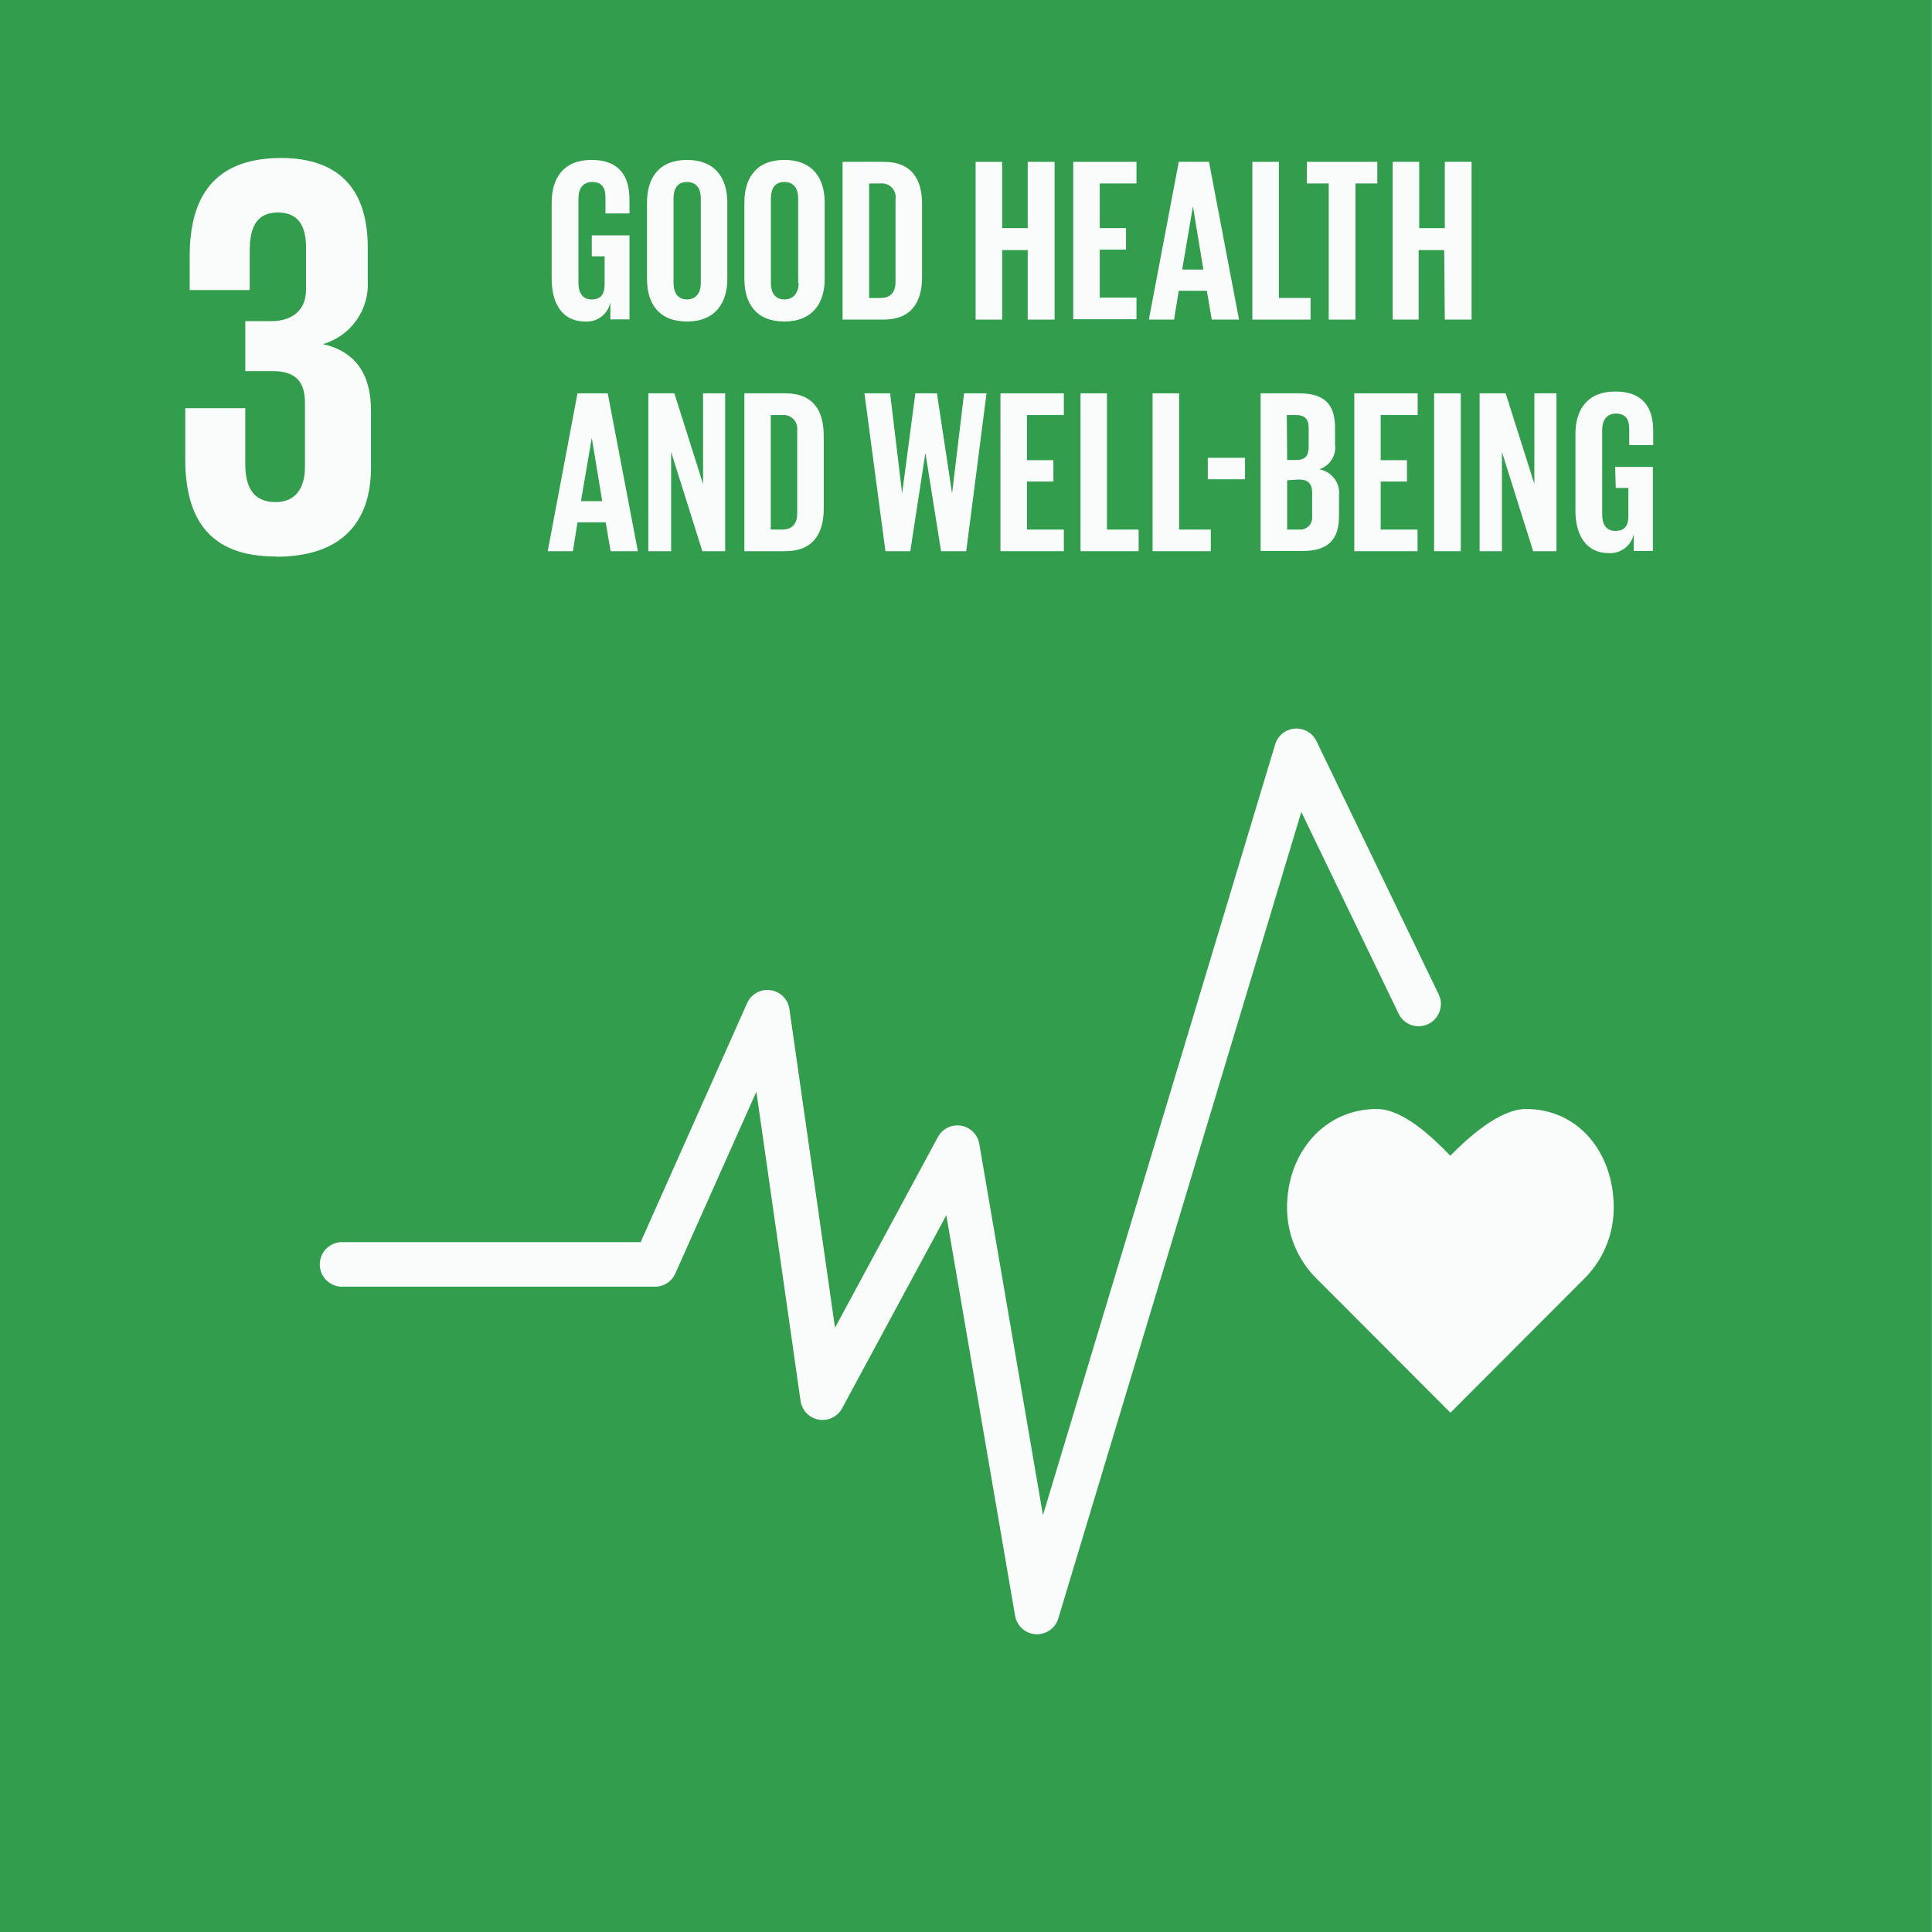
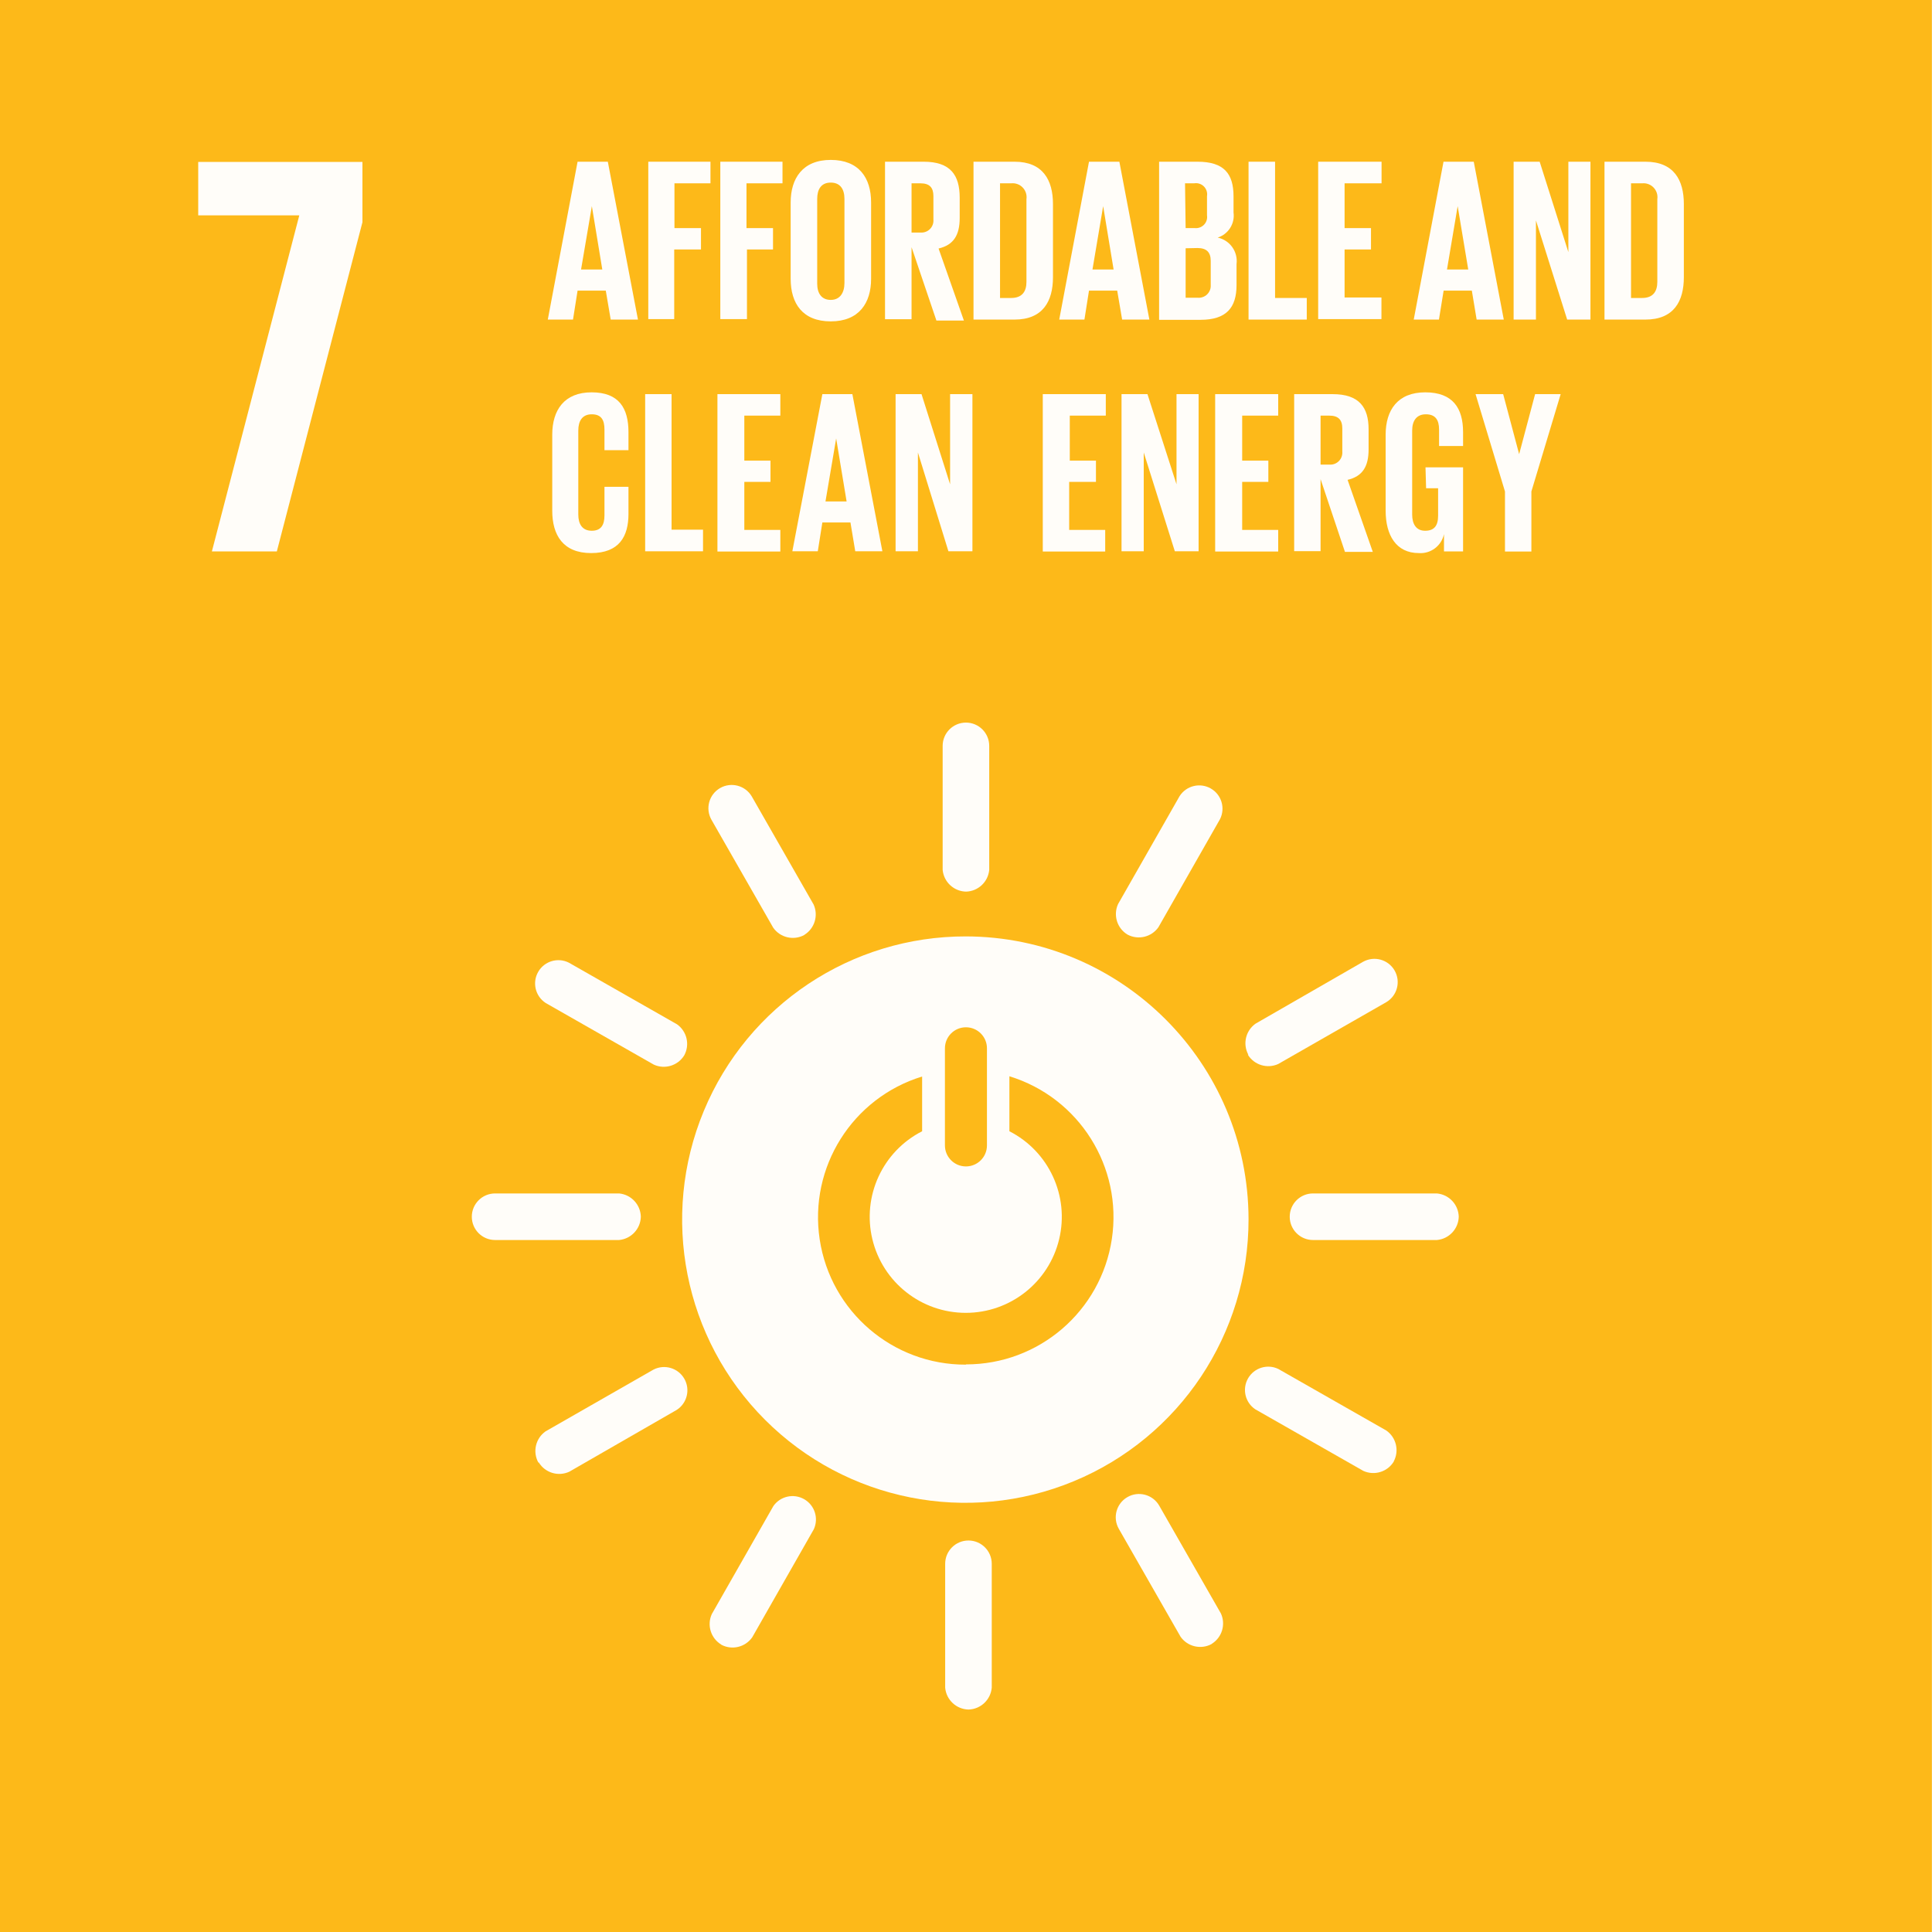
- <svg xmlns="http://www.w3.org/2000/svg" viewBox="0 0 160.91 160.92">
+ <svg xmlns="http://www.w3.org/2000/svg" viewBox="0 0 160.92 160.93">
  <defs>
-     <style>.cls-1{fill:#2c9a47;}.cls-1,.cls-2,.cls-3{opacity:0.97;}.cls-2,.cls-4{fill:#fff;}</style>
+     <style>.cls-1{fill:#fdb713;}.cls-1,.cls-2,.cls-3{opacity:0.97;}.cls-2,.cls-4{fill:#fff;}</style>
  </defs>
  <g id="圖層_2" data-name="圖層 2">
    <g id="ENG">
-       <rect class="cls-1" width="160.91" height="160.92" />
-       <path class="cls-2" d="M23,46.37c5.51,0,7.9-2.92,7.9-7.42V34.17c0-3-1.29-4.89-4-5.51a5.17,5.17,0,0,0,3.73-5.26V20.58c0-4.6-2.2-7.42-7.22-7.42-5.65,0-7.61,3.35-7.61,8.13v2.87h5v-3.3c0-2,.63-3.16,2.35-3.16s2.34,1.15,2.34,2.92v3.5c0,1.72-1.15,2.63-2.91,2.63H20.43v4.16h2.29c1.92,0,2.68.91,2.68,2.63V38.9c0,1.72-.76,2.92-2.44,2.92-1.86,0-2.53-1.24-2.53-3.16V34h-5v4.26c0,4.93,2,8.09,7.51,8.09" />
+       <rect class="cls-1" width="160.92" height="160.93" />
+       <polygon class="cls-2" points="16.51 17.94 24.93 17.94 17.65 45.93 23.06 45.93 30.19 18.51 30.19 13.49 16.51 13.49 16.51 17.94" />
      <g class="cls-3">
-         <path class="cls-4" d="M134.41,100.57c0-4.53-2.91-8.2-7.31-8.2-2.2,0-4.85,2.41-6.3,3.89-1.44-1.48-3.92-3.89-6.12-3.89-4.4,0-7.48,3.67-7.48,8.2a8.32,8.32,0,0,0,2.33,5.8h0l11.28,11.3,11.27-11.29h0A8.31,8.31,0,0,0,134.41,100.57Z" />
-         <path class="cls-4" d="M86.38,136.12h-.12a1.86,1.86,0,0,1-1.71-1.53l-5.73-33.37L70.14,117.3a1.85,1.85,0,0,1-3.46-.62L63,90.93l-6.75,15.14a1.84,1.84,0,0,1-1.69,1.1H28.36a1.86,1.86,0,0,1,0-3.71h25l8.87-19.91a1.85,1.85,0,0,1,3.52.49l3.8,26.55,8.56-15.87a1.85,1.85,0,0,1,3.46.57l5.3,30.91L106.21,62a1.85,1.85,0,0,1,3.44-.27l10.18,21.09a1.85,1.85,0,0,1-3.34,1.61l-8.1-16.8L88.15,134.8A1.85,1.85,0,0,1,86.38,136.12Z" />
+         <path class="cls-4" d="M45.63,26.62l2.48-13.15h2.52l2.51,13.15H50.87l-.41-2.41H48.11l-.38,2.41Zm2.77-4.17h1.77l-.87-5.28h0Z" />
+         <path class="cls-4" d="M54,13.47h5.18v1.8h-3V19h2.21v1.78H56.16v5.8H54Z" />
+         <path class="cls-4" d="M60,13.47h5.18v1.8h-3V19h2.21v1.78H62.22v5.8H60Z" />
+         <path class="cls-4" d="M65.86,23.23V16.86c0-2,1-3.54,3.34-3.54s3.36,1.49,3.36,3.54v6.37c0,2-1,3.54-3.36,3.54S65.86,25.26,65.86,23.23Zm4.48.34v-7c0-.8-.34-1.36-1.14-1.36s-1.13.56-1.13,1.36v7.05c0,.8.35,1.36,1.13,1.36S70.34,24.37,70.34,23.57Z" />
+         <path class="cls-4" d="M75.93,20.59v6H73.72V13.47h3.22c2.23,0,3,1.11,3,3v1.69c0,1.41-.5,2.25-1.76,2.54l2.11,6H78Zm0-5.32v4.1h.74a1,1,0,0,0,1.08-1.09V16.34c0-.72-.32-1.07-1.08-1.07Z" />
+         <path class="cls-4" d="M87.71,17v6.09c0,2-.84,3.53-3.2,3.53H81.09V13.47h3.42C86.87,13.47,87.71,15,87.71,17Zm-3.48,7.82c.92,0,1.27-.55,1.27-1.34V16.59a1.16,1.16,0,0,0-1.27-1.32H83.3v9.55Z" />
+         <path class="cls-4" d="M88.23,26.62l2.48-13.15h2.53l2.5,13.15H93.47l-.41-2.41H90.71l-.38,2.41ZM91,22.45h1.76l-.87-5.28h0Z" />
+         <path class="cls-4" d="M96.55,13.47h3.2c2.21,0,3,1,3,2.89V17.7a1.92,1.92,0,0,1-1.32,2.09A2,2,0,0,1,103,22v1.75c0,1.86-.83,2.89-3,2.89H96.55ZM98.76,19h.78a.93.93,0,0,0,1-1.07V16.34a.93.93,0,0,0-1.07-1.07h-.76Zm0,1.68v4.12h1a1,1,0,0,0,1.09-1.07v-2c0-.7-.33-1.07-1.1-1.07Z" />
+         <path class="cls-4" d="M104,13.47h2.21V24.82h2.64v1.8H104Z" />
+         <path class="cls-4" d="M109.8,13.47h5.28v1.8H112V19h2.2v1.78H112v4h3.07v1.8H109.8Z" />
+         <path class="cls-4" d="M117.76,26.62l2.48-13.15h2.52l2.5,13.15H123l-.4-2.41h-2.35l-.39,2.41Zm2.77-4.17h1.77l-.88-5.28h0Z" />
+         <path class="cls-4" d="M127.94,18.36v8.26h-1.86V13.47h2.17L130.64,21V13.47h1.84V26.62h-1.94Z" />
+         <path class="cls-4" d="M140.26,17v6.09c0,2-.83,3.53-3.2,3.53h-3.41V13.47h3.41C139.43,13.47,140.26,15,140.26,17Zm-3.47,7.82c.91,0,1.26-.55,1.26-1.34V16.59a1.16,1.16,0,0,0-1.26-1.32h-.93v9.55Z" />
      </g>
      <g class="cls-3">
-         <path class="cls-4" d="M49.29,19.6h3.14v7H50.84V25.19a2,2,0,0,1-2.11,1.59c-1.9,0-2.78-1.51-2.78-3.55V16.87c0-2.06,1-3.55,3.32-3.55s3.16,1.36,3.16,3.3v1.16h-2V16.44c0-.81-.31-1.28-1.1-1.28s-1.15.56-1.15,1.36v7.06c0,.79.33,1.36,1.09,1.36s1.09-.41,1.09-1.26V21.35H49.29Z" />
-         <path class="cls-4" d="M53.89,23.23V16.87c0-2.06,1-3.55,3.33-3.55s3.36,1.49,3.36,3.55v6.36c0,2-1,3.55-3.36,3.55S53.89,25.27,53.89,23.23Zm4.48.35V16.52c0-.8-.35-1.36-1.15-1.36s-1.12.56-1.12,1.36v7.06c0,.79.35,1.36,1.12,1.36S58.37,24.37,58.37,23.58Z" />
-         <path class="cls-4" d="M62,23.23V16.87c0-2.06,1-3.55,3.33-3.55s3.36,1.49,3.36,3.55v6.36c0,2-1,3.55-3.36,3.55S62,25.27,62,23.23Zm4.48.35V16.52c0-.8-.35-1.36-1.15-1.36s-1.12.56-1.12,1.36v7.06c0,.79.35,1.36,1.12,1.36S66.52,24.37,66.52,23.58Z" />
-         <path class="cls-4" d="M76.8,17v6.09c0,2-.84,3.53-3.2,3.53H70.18V13.48H73.6C76,13.48,76.8,15,76.8,17Zm-3.47,7.82c.91,0,1.26-.54,1.26-1.34V16.6a1.15,1.15,0,0,0-1.26-1.32h-.94v9.54Z" />
-         <path class="cls-4" d="M85.6,20.83H83.47v5.79H81.26V13.48h2.21V19H85.6V13.48h2.24V26.62H85.6Z" />
-         <path class="cls-4" d="M89.39,13.48h5.27v1.8H91.6V19h2.19v1.79H91.6v4h3.06v1.8H89.39Z" />
-         <path class="cls-4" d="M95.69,26.62l2.49-13.14h2.52l2.5,13.14h-2.27l-.41-2.4H98.18l-.39,2.4Zm2.78-4.17h1.76l-.87-5.27h0Z" />
-         <path class="cls-4" d="M104.31,13.48h2.21V24.82h2.64v1.8h-4.85Z" />
-         <path class="cls-4" d="M108.85,13.48h5.87v1.8H112.9V26.62h-2.23V15.28h-1.82Z" />
-         <path class="cls-4" d="M120.29,20.83h-2.13v5.79H116V13.48h2.21V19h2.13V13.48h2.23V26.62h-2.23Z" />
+         <path class="cls-4" d="M46,42.54V36.21c0-2.05,1-3.53,3.28-3.53S52.35,34,52.35,36V37.5h-2V35.78c0-.81-.27-1.27-1.06-1.27s-1.12.56-1.12,1.35v7c0,.79.33,1.35,1.12,1.35s1.06-.5,1.06-1.28V40.55h2v2.26c0,1.87-.77,3.26-3.11,3.26S46,44.57,46,42.54Z" />
+         <path class="cls-4" d="M53.74,32.83h2.2V44.12h2.62v1.8H53.74Z" />
+         <path class="cls-4" d="M59.76,32.83H65v1.79H62v3.75h2.18v1.77H62v4H65v1.8H59.76Z" />
+         <path class="cls-4" d="M66,45.92,68.5,32.83H71L73.5,45.92H71.24l-.4-2.4H68.5l-.38,2.4Zm2.76-4.15h1.76l-.87-5.25h0Z" />
+         <path class="cls-4" d="M76.46,37.69v8.23H74.6V32.83h2.16l2.38,7.51V32.83H81V45.92H79Z" />
+         <path class="cls-4" d="M86.86,32.83h5.25v1.79h-3v3.75h2.18v1.77H89.06v4h3v1.8H86.86Z" />
+         <path class="cls-4" d="M95.27,37.69v8.23H93.42V32.83h2.16L98,40.34V32.83h1.84V45.92H97.86Z" />
+         <path class="cls-4" d="M101.22,32.83h5.25v1.79h-3v3.75h2.18v1.77h-2.18v4h3v1.8h-5.25Z" />
+         <path class="cls-4" d="M110,39.91v6h-2.2V32.83H111c2.22,0,3,1.1,3,2.93v1.68c0,1.41-.5,2.24-1.75,2.53l2.1,6h-2.32Zm0-5.29V38.7h.73a1,1,0,0,0,1.08-1.08V35.69c0-.72-.33-1.07-1.08-1.07Z" />
+         <path class="cls-4" d="M118.74,38.93h3.13v7h-1.59V44.49a2,2,0,0,1-2.1,1.58c-1.89,0-2.76-1.5-2.76-3.53V36.21c0-2.05,1-3.53,3.3-3.53S121.87,34,121.87,36v1.15h-2V35.78c0-.81-.31-1.27-1.1-1.27s-1.14.56-1.14,1.35v7c0,.79.33,1.35,1.08,1.35s1.08-.41,1.08-1.26V40.67h-1Z" />
+         <path class="cls-4" d="M127.56,40.94v5h-2.2v-5l-2.45-8.11h2.3l1.33,5h0l1.33-5H130Z" />
      </g>
      <g class="cls-3">
-         <path class="cls-4" d="M45.62,45.91,48.1,32.76h2.52l2.51,13.15H50.86l-.41-2.4H48.1l-.38,2.4Zm2.77-4.17h1.77l-.87-5.27h0Z" />
-         <path class="cls-4" d="M55.9,37.65v8.26H54V32.76h2.17l2.39,7.55V32.76h1.84V45.91H58.5Z" />
-         <path class="cls-4" d="M68.61,36.29v6.09c0,2-.84,3.53-3.2,3.53H62V32.76h3.42C67.77,32.76,68.61,34.25,68.61,36.29Zm-3.48,7.82c.92,0,1.27-.55,1.27-1.34V35.88a1.15,1.15,0,0,0-1.27-1.31H64.2v9.54Z" />
-         <path class="cls-4" d="M77.07,37.78l-1.25,8.13H73.75L72,32.76h2.14l1,8.34h0l1.1-8.34h1.8L79.3,41.1h0l1-8.34h1.87L80.48,45.91h-2.1l-1.29-8.13Z" />
-         <path class="cls-4" d="M83.33,32.76h5.28v1.81H85.54v3.76h2.2v1.78h-2.2v4h3.07v1.8H83.33Z" />
-         <path class="cls-4" d="M90,32.76H92.2V44.11h2.64v1.8H90Z" />
-         <path class="cls-4" d="M96,32.76h2.21V44.11h2.64v1.8H96Z" />
-         <path class="cls-4" d="M100.6,38.13h3.1v1.79h-3.1Z" />
-         <path class="cls-4" d="M105,32.76h3.2c2.21,0,3,1,3,2.89V37a1.92,1.92,0,0,1-1.32,2.09,2,2,0,0,1,1.65,2.2V43c0,1.86-.83,2.89-3,2.89H105Zm2.21,5.55H108c.72,0,1-.37,1-1.07V35.63c0-.72-.32-1.06-1.06-1.06h-.76Zm0,1.69v4.11h1A1,1,0,0,0,109.29,43v-2c0-.7-.33-1.06-1.11-1.06Z" />
-         <path class="cls-4" d="M112.8,32.76h5.28v1.81H115v3.76h2.19v1.78H115v4h3.07v1.8H112.8Z" />
-         <path class="cls-4" d="M119.45,32.76h2.22V45.91h-2.22Z" />
-         <path class="cls-4" d="M125.1,37.65v8.26h-1.86V32.76h2.17l2.39,7.55V32.76h1.84V45.91H127.7Z" />
-         <path class="cls-4" d="M134.53,38.89h3.14v7h-1.59V44.48A2,2,0,0,1,134,46.07c-1.91,0-2.78-1.52-2.78-3.55V36.16c0-2.06,1-3.55,3.32-3.55s3.16,1.35,3.16,3.29v1.17h-2V35.73c0-.82-.31-1.28-1.1-1.28s-1.15.56-1.15,1.36v7.06c0,.79.33,1.35,1.09,1.35s1.09-.4,1.09-1.26V40.64h-1.05Z" />
+         <path class="cls-4" d="M80.67,142.4a2,2,0,0,0,1.94-1.82V130.26a1.94,1.94,0,0,0-3.88,0v10.32a2,2,0,0,0,1.94,1.82" />
+         <path class="cls-4" d="M80.46,78A23.59,23.59,0,1,0,104,101.55,23.59,23.59,0,0,0,80.46,78m-1.75,9.32a1.75,1.75,0,0,1,3.5,0v8.09a1.75,1.75,0,0,1-3.5,0Zm1.75,26.35a12.27,12.27,0,0,1-3.65-24v4.56a8,8,0,1,0,7.27,0V89.65a12.27,12.27,0,0,1-3.62,24" />
+         <path class="cls-4" d="M53.38,101.35a2,2,0,0,0-1.81-1.94H41.24a1.94,1.94,0,0,0,0,3.88H51.57a2,2,0,0,0,1.81-1.94" />
+         <path class="cls-4" d="M121.51,101.35a2,2,0,0,0-1.82-1.94H109.37a1.94,1.94,0,0,0,0,3.88h10.32a2,2,0,0,0,1.82-1.94" />
+         <path class="cls-4" d="M80.47,74.27a2,2,0,0,0,1.93-1.81V62.13a1.94,1.94,0,0,0-3.88,0V72.46a2,2,0,0,0,2,1.81" />
+         <path class="cls-4" d="M57,87.9a2,2,0,0,0-.61-2.58l-9-5.13a1.94,1.94,0,0,0-1.93,3.36l9,5.13A2,2,0,0,0,57,87.9" />
+         <path class="cls-4" d="M116.09,121.74a2,2,0,0,0-.61-2.58l-9-5.13a1.94,1.94,0,0,0-1.92,3.36l9,5.13a2,2,0,0,0,2.54-.78" />
+         <path class="cls-4" d="M93.92,77.85a2,2,0,0,0,2.57-.61l5.13-9a1.94,1.94,0,0,0-3.36-1.93l-5.13,9a2,2,0,0,0,.79,2.54" />
+         <path class="cls-4" d="M60.08,137a2,2,0,0,0,2.58-.62l5.13-9a1.95,1.95,0,0,0-3.37-1.93l-5.13,9a2,2,0,0,0,.79,2.54" />
+         <path class="cls-4" d="M67,77.87a2,2,0,0,0,.77-2.53l-5.15-9a1.94,1.94,0,0,0-3.36,1.94l5.15,9a2,2,0,0,0,2.59.6" />
+         <path class="cls-4" d="M100.93,136.93a2,2,0,0,0,.77-2.53l-5.15-9a1.94,1.94,0,0,0-3.36,1.94l5.15,9a2,2,0,0,0,2.59.6" />
+         <path class="cls-4" d="M103.94,87.85a2,2,0,0,0,2.53.78l9-5.15a1.94,1.94,0,0,0-1.94-3.36l-8.95,5.15a2,2,0,0,0-.6,2.58" />
+         <path class="cls-4" d="M44.88,121.82a2,2,0,0,0,2.54.77l8.95-5.15a1.94,1.94,0,0,0-1.93-3.36l-9,5.15a2,2,0,0,0-.6,2.59" />
      </g>
    </g>
  </g>
</svg>
